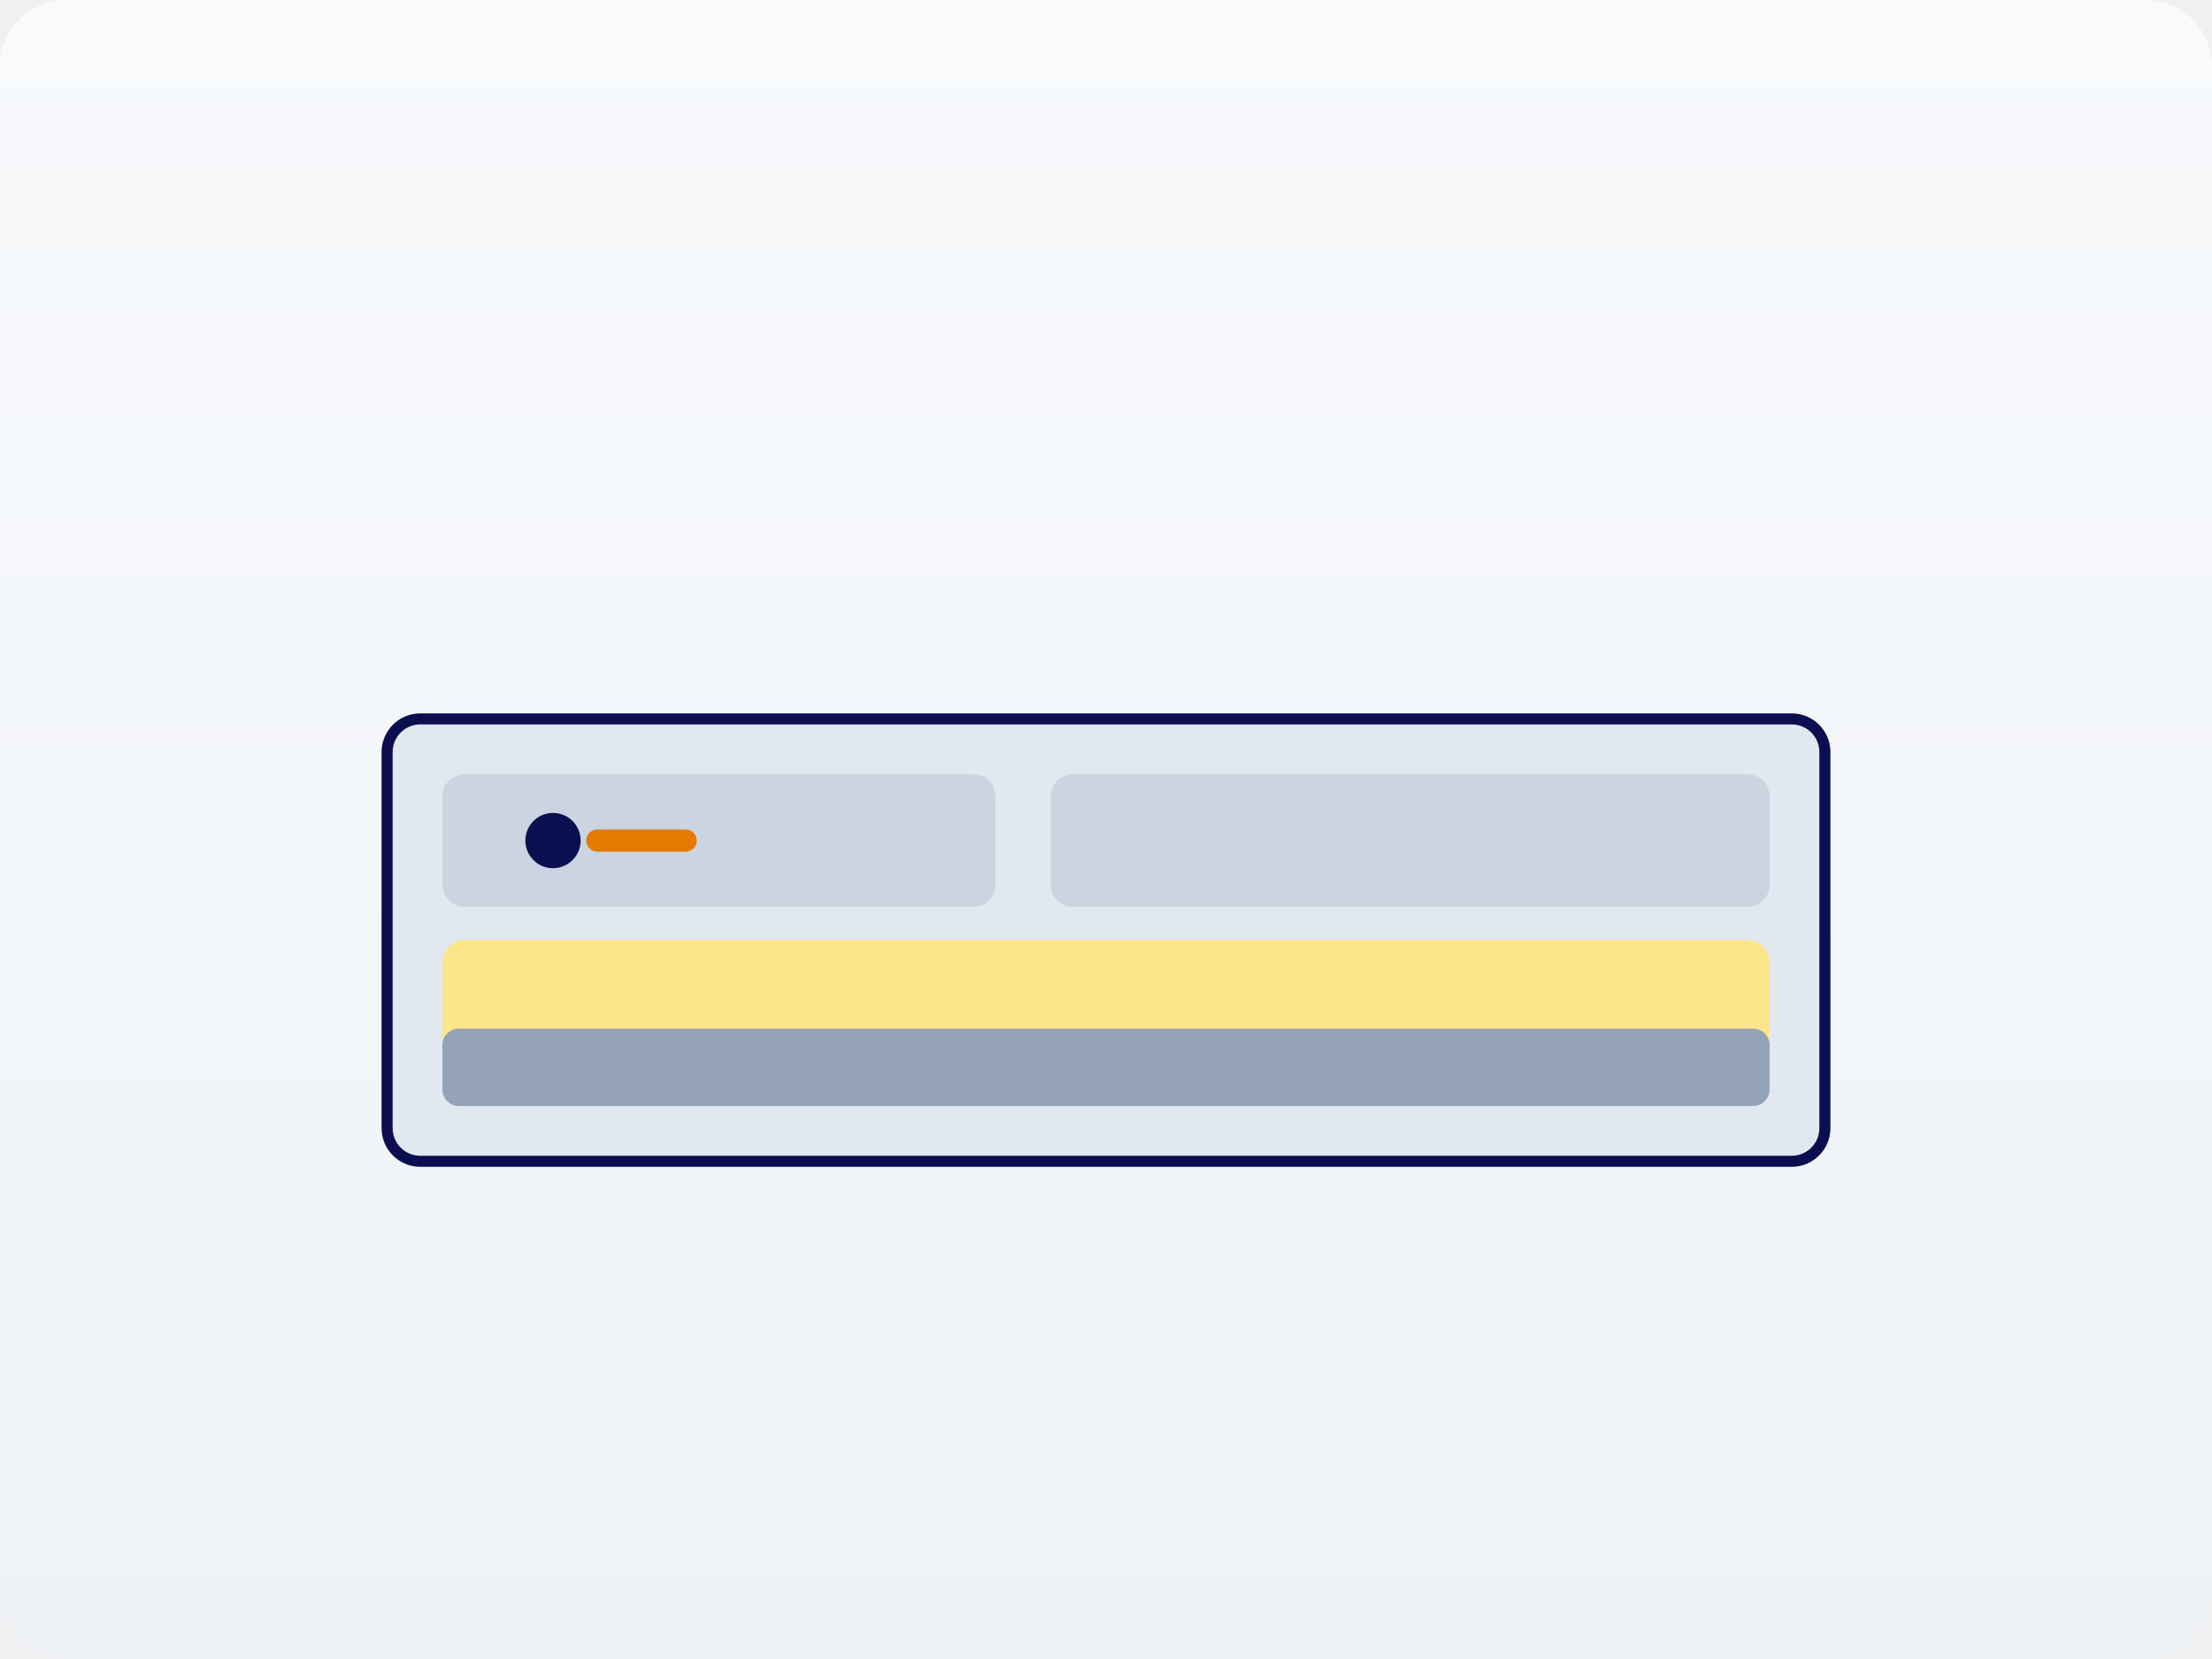
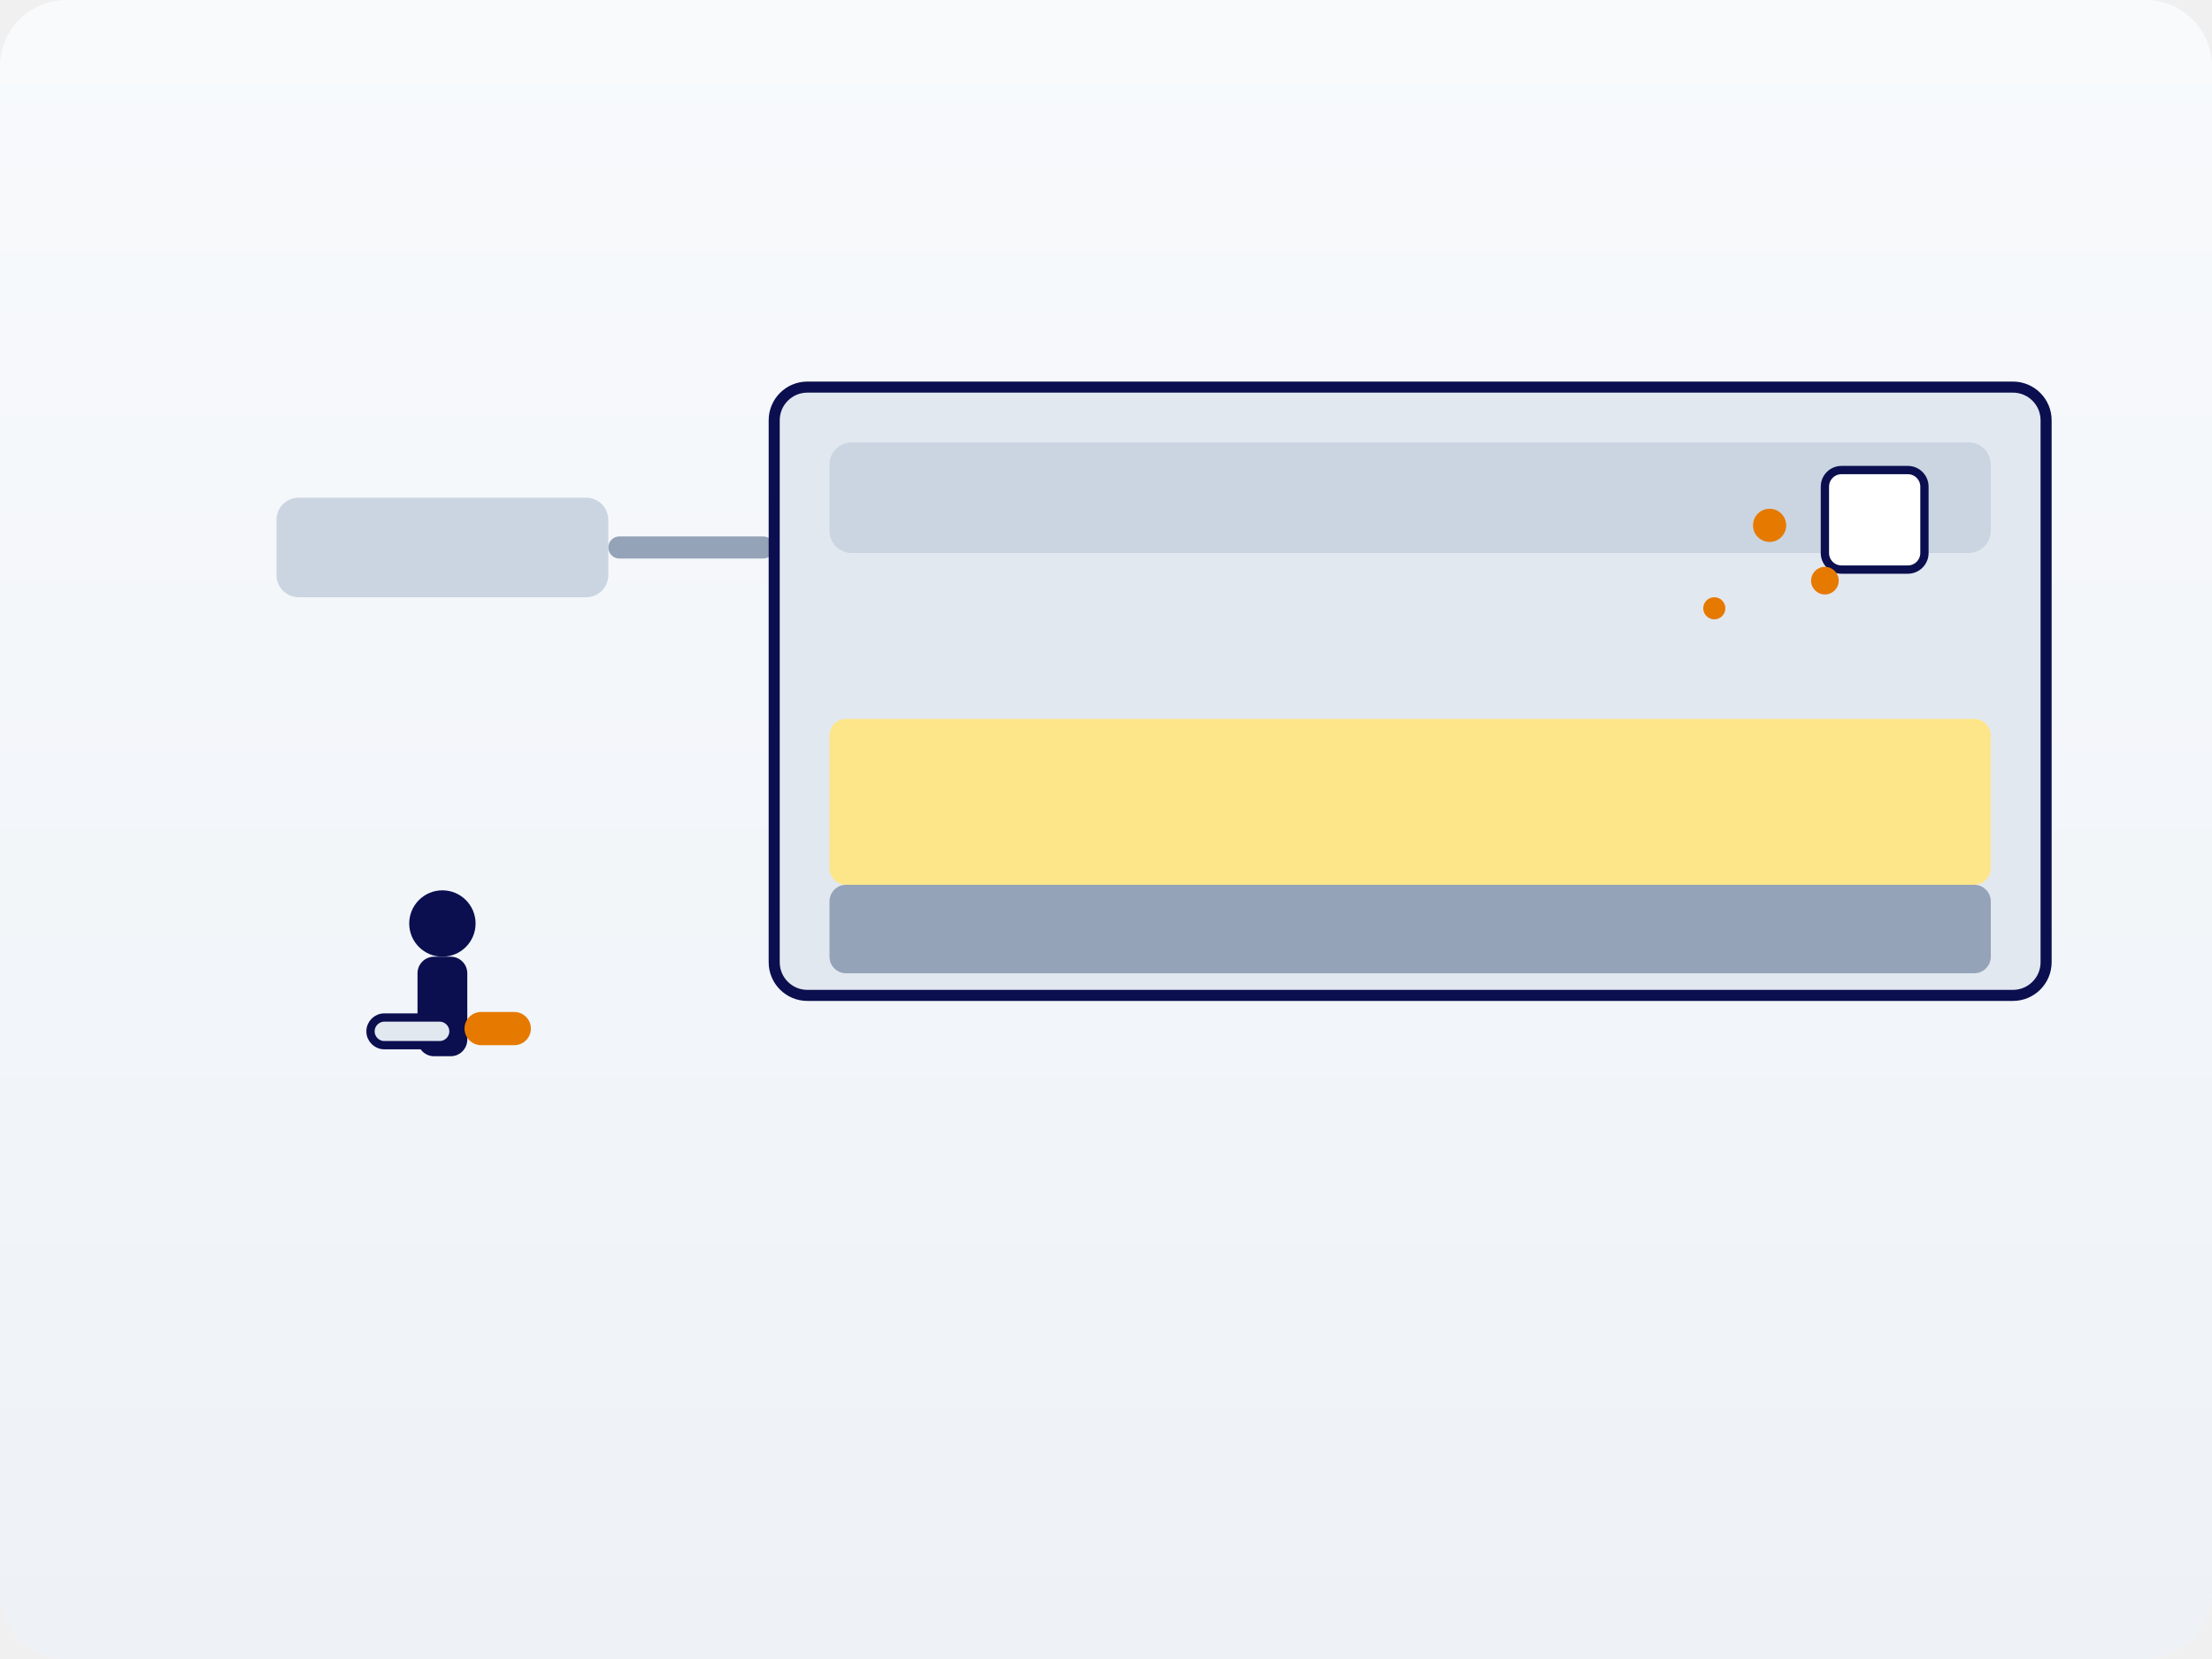
<svg xmlns="http://www.w3.org/2000/svg" viewBox="0 0 800 600" role="img" aria-labelledby="title desc">
  <defs>
    <linearGradient id="bg" x1="0" y1="0" x2="0" y2="1">
      <stop offset="0" stop-color="#f8fafc" />
      <stop offset="1" stop-color="#eef2f7" />
    </linearGradient>
  </defs>
  <rect width="800" height="600" rx="24" fill="url(#bg)" />
-   <rect x="140" y="260" width="520" height="160" rx="12" fill="#e2e8f0" stroke="#0b0f4f" stroke-width="4" />
-   <rect x="160" y="280" width="200" height="48" rx="8" fill="#cbd5e1" />
-   <rect x="380" y="280" width="260" height="48" rx="8" fill="#cbd5e1" />
-   <rect x="160" y="340" width="480" height="60" rx="8" fill="#fde68a" />
-   <rect x="160" y="372" width="480" height="28" rx="6" fill="#94a3b8" />
-   <circle cx="200" cy="304" r="10" fill="#0b0f4f" />
-   <rect x="212" y="300" width="40" height="8" rx="4" fill="#e67900" />
+   <g transform="translate(100 180)">
+     <rect x="0" y="0" width="120" height="36" rx="8" fill="#cbd5e1" />
+     <rect x="120" y="14" width="60" height="8" rx="4" fill="#94a3b8" />
+     <rect x="180" y="-40" width="460" height="220" rx="12" fill="#e2e8f0" stroke="#0b0f4f" stroke-width="4" />
+     <rect x="200" y="-20" width="420" height="40" rx="8" fill="#cbd5e1" />
+     <rect x="200" y="80" width="420" height="60" rx="6" fill="#fde68a" />
+     <rect x="200" y="140" width="420" height="32" rx="6" fill="#94a3b8" />
+     <rect x="560" y="-10" width="36" height="36" rx="6" fill="#ffffff" stroke="#0b0f4f" stroke-width="3" />
+   </g>
+   <g fill="#e67900">
+     <circle cx="640" cy="190" r="6" />
+     <circle cx="660" cy="210" r="5" />
+     <circle cx="620" cy="220" r="4" />
+   </g>
+   <g transform="translate(160 360)">
+     <circle cx="0" cy="-26" r="12" fill="#0b0f4f" />
+     <rect x="-9" y="-14" width="18" height="36" rx="6" fill="#0b0f4f" />
+     <rect x="-26" y="8" width="30" height="10" rx="5" fill="#e2e8f0" stroke="#0b0f4f" stroke-width="3" />
+     <rect x="8" y="6" width="24" height="12" rx="6" fill="#e67900" />
+   </g>
</svg>
